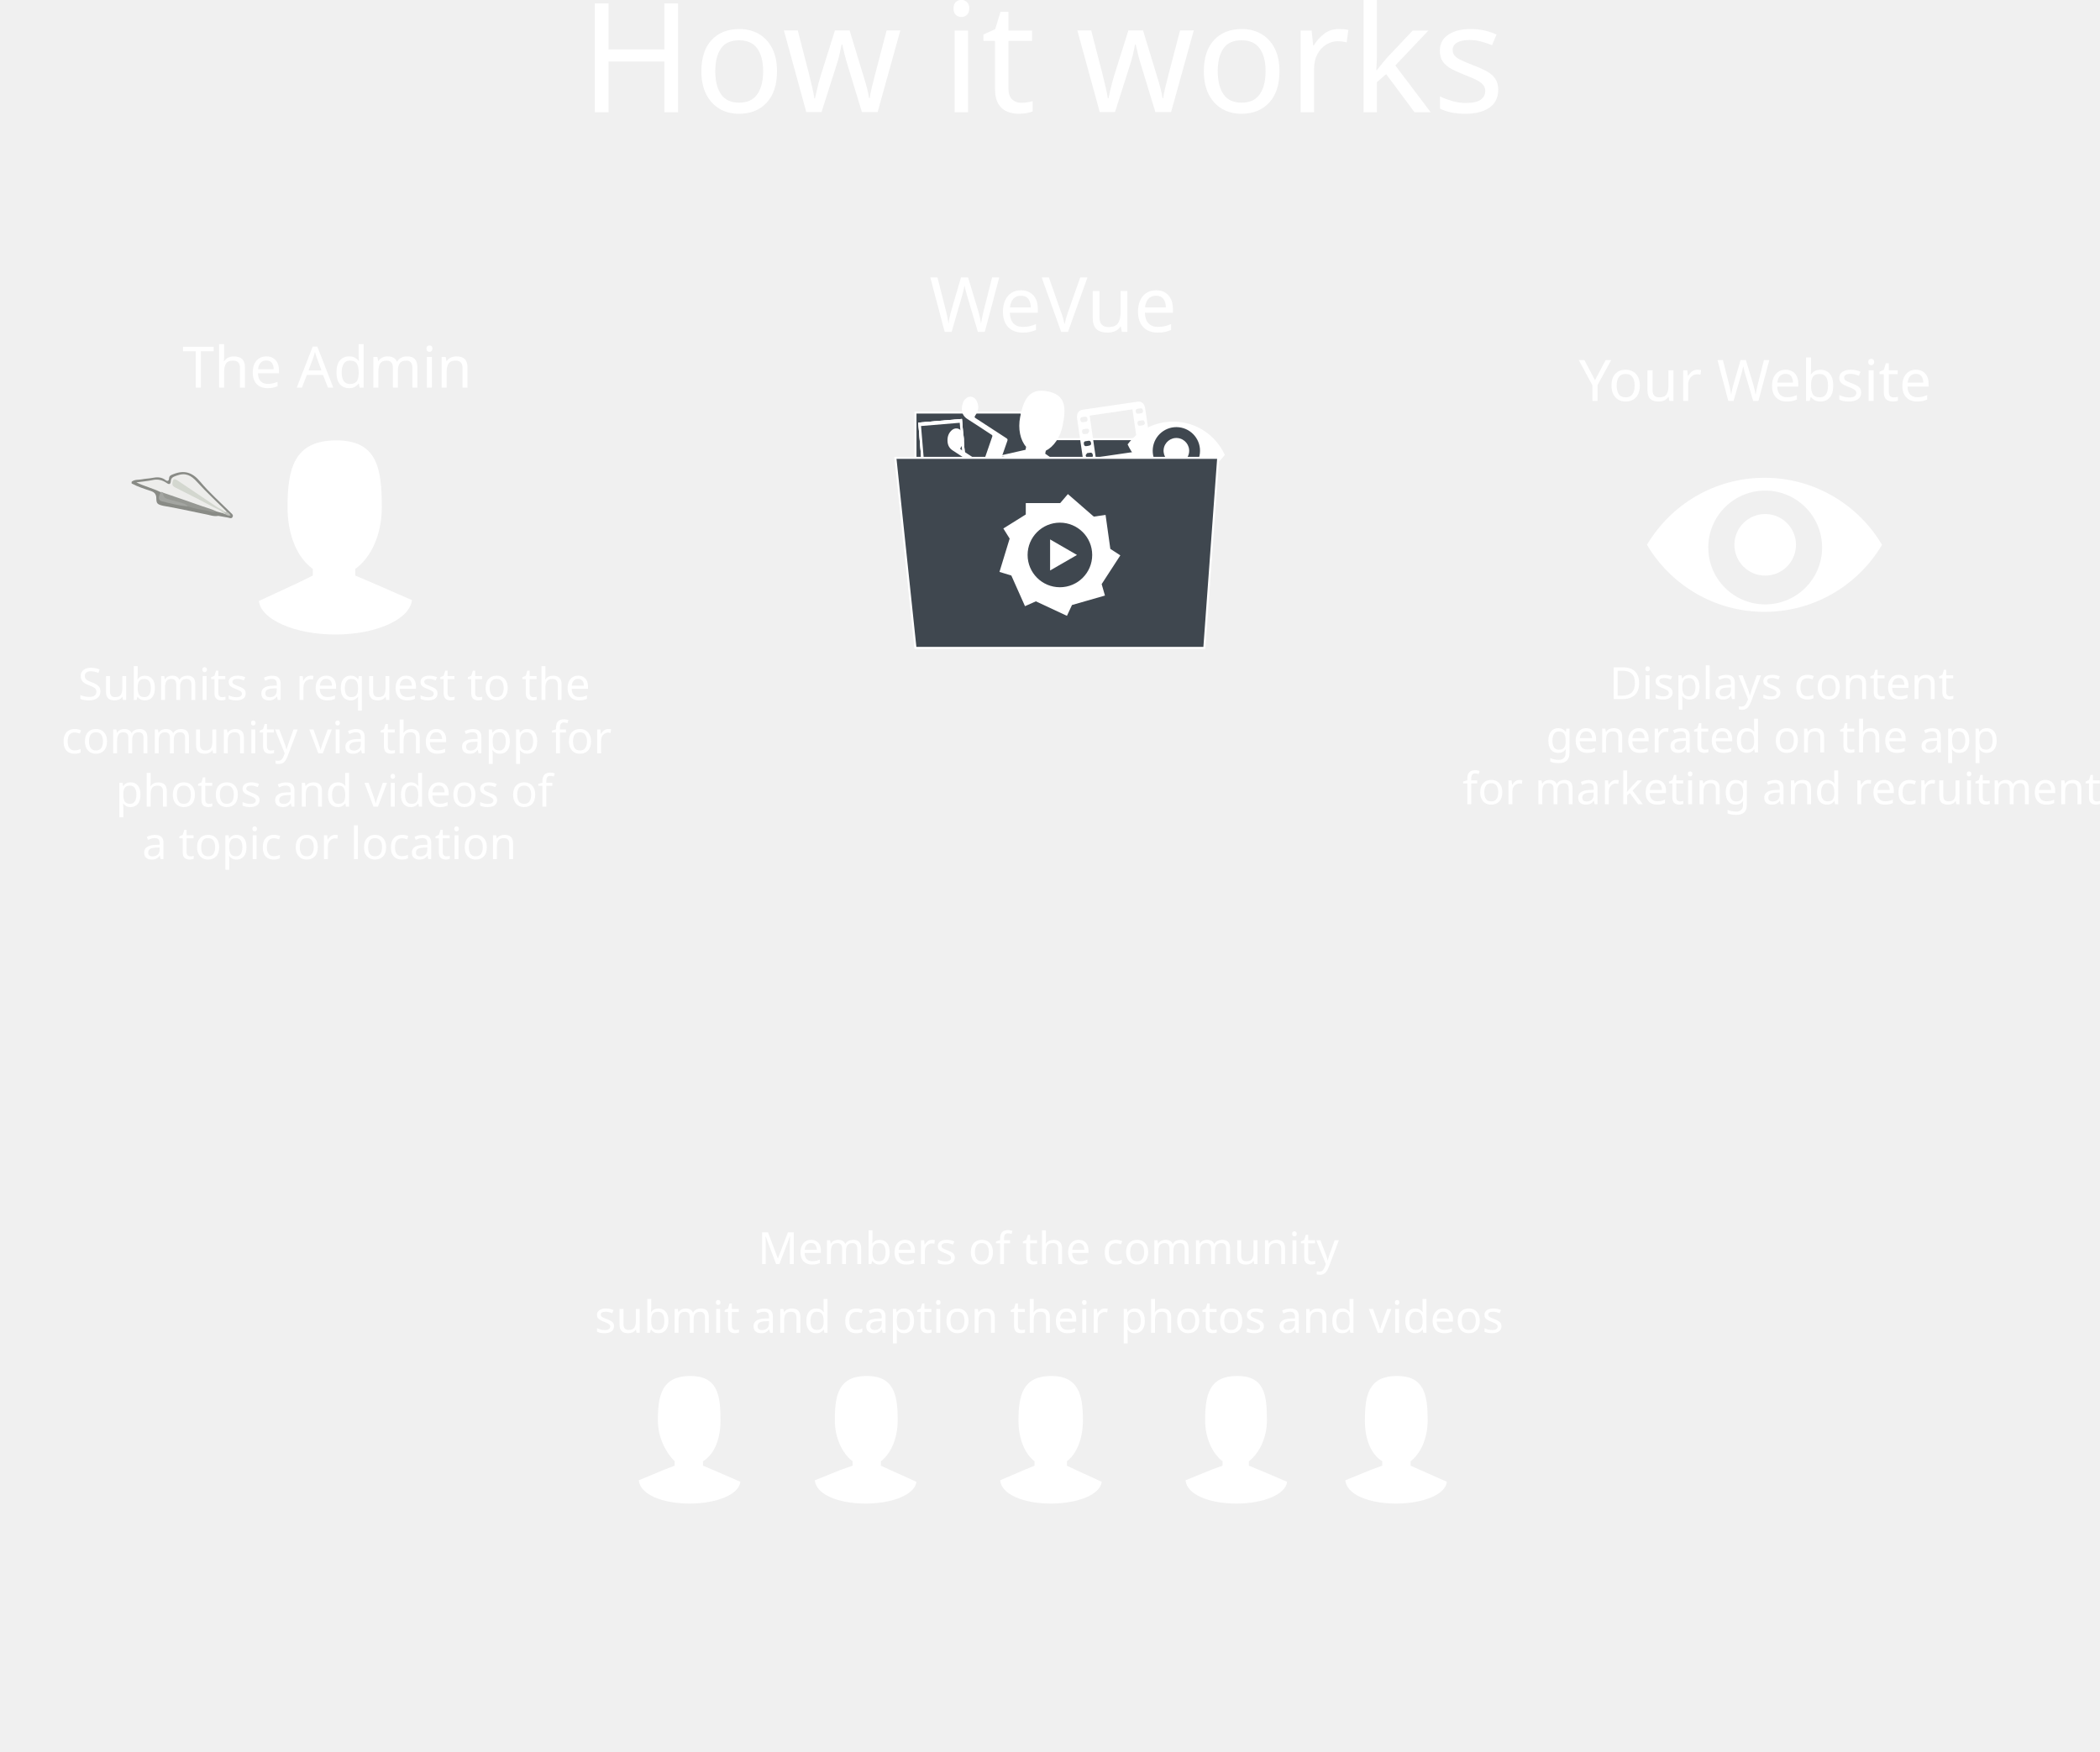
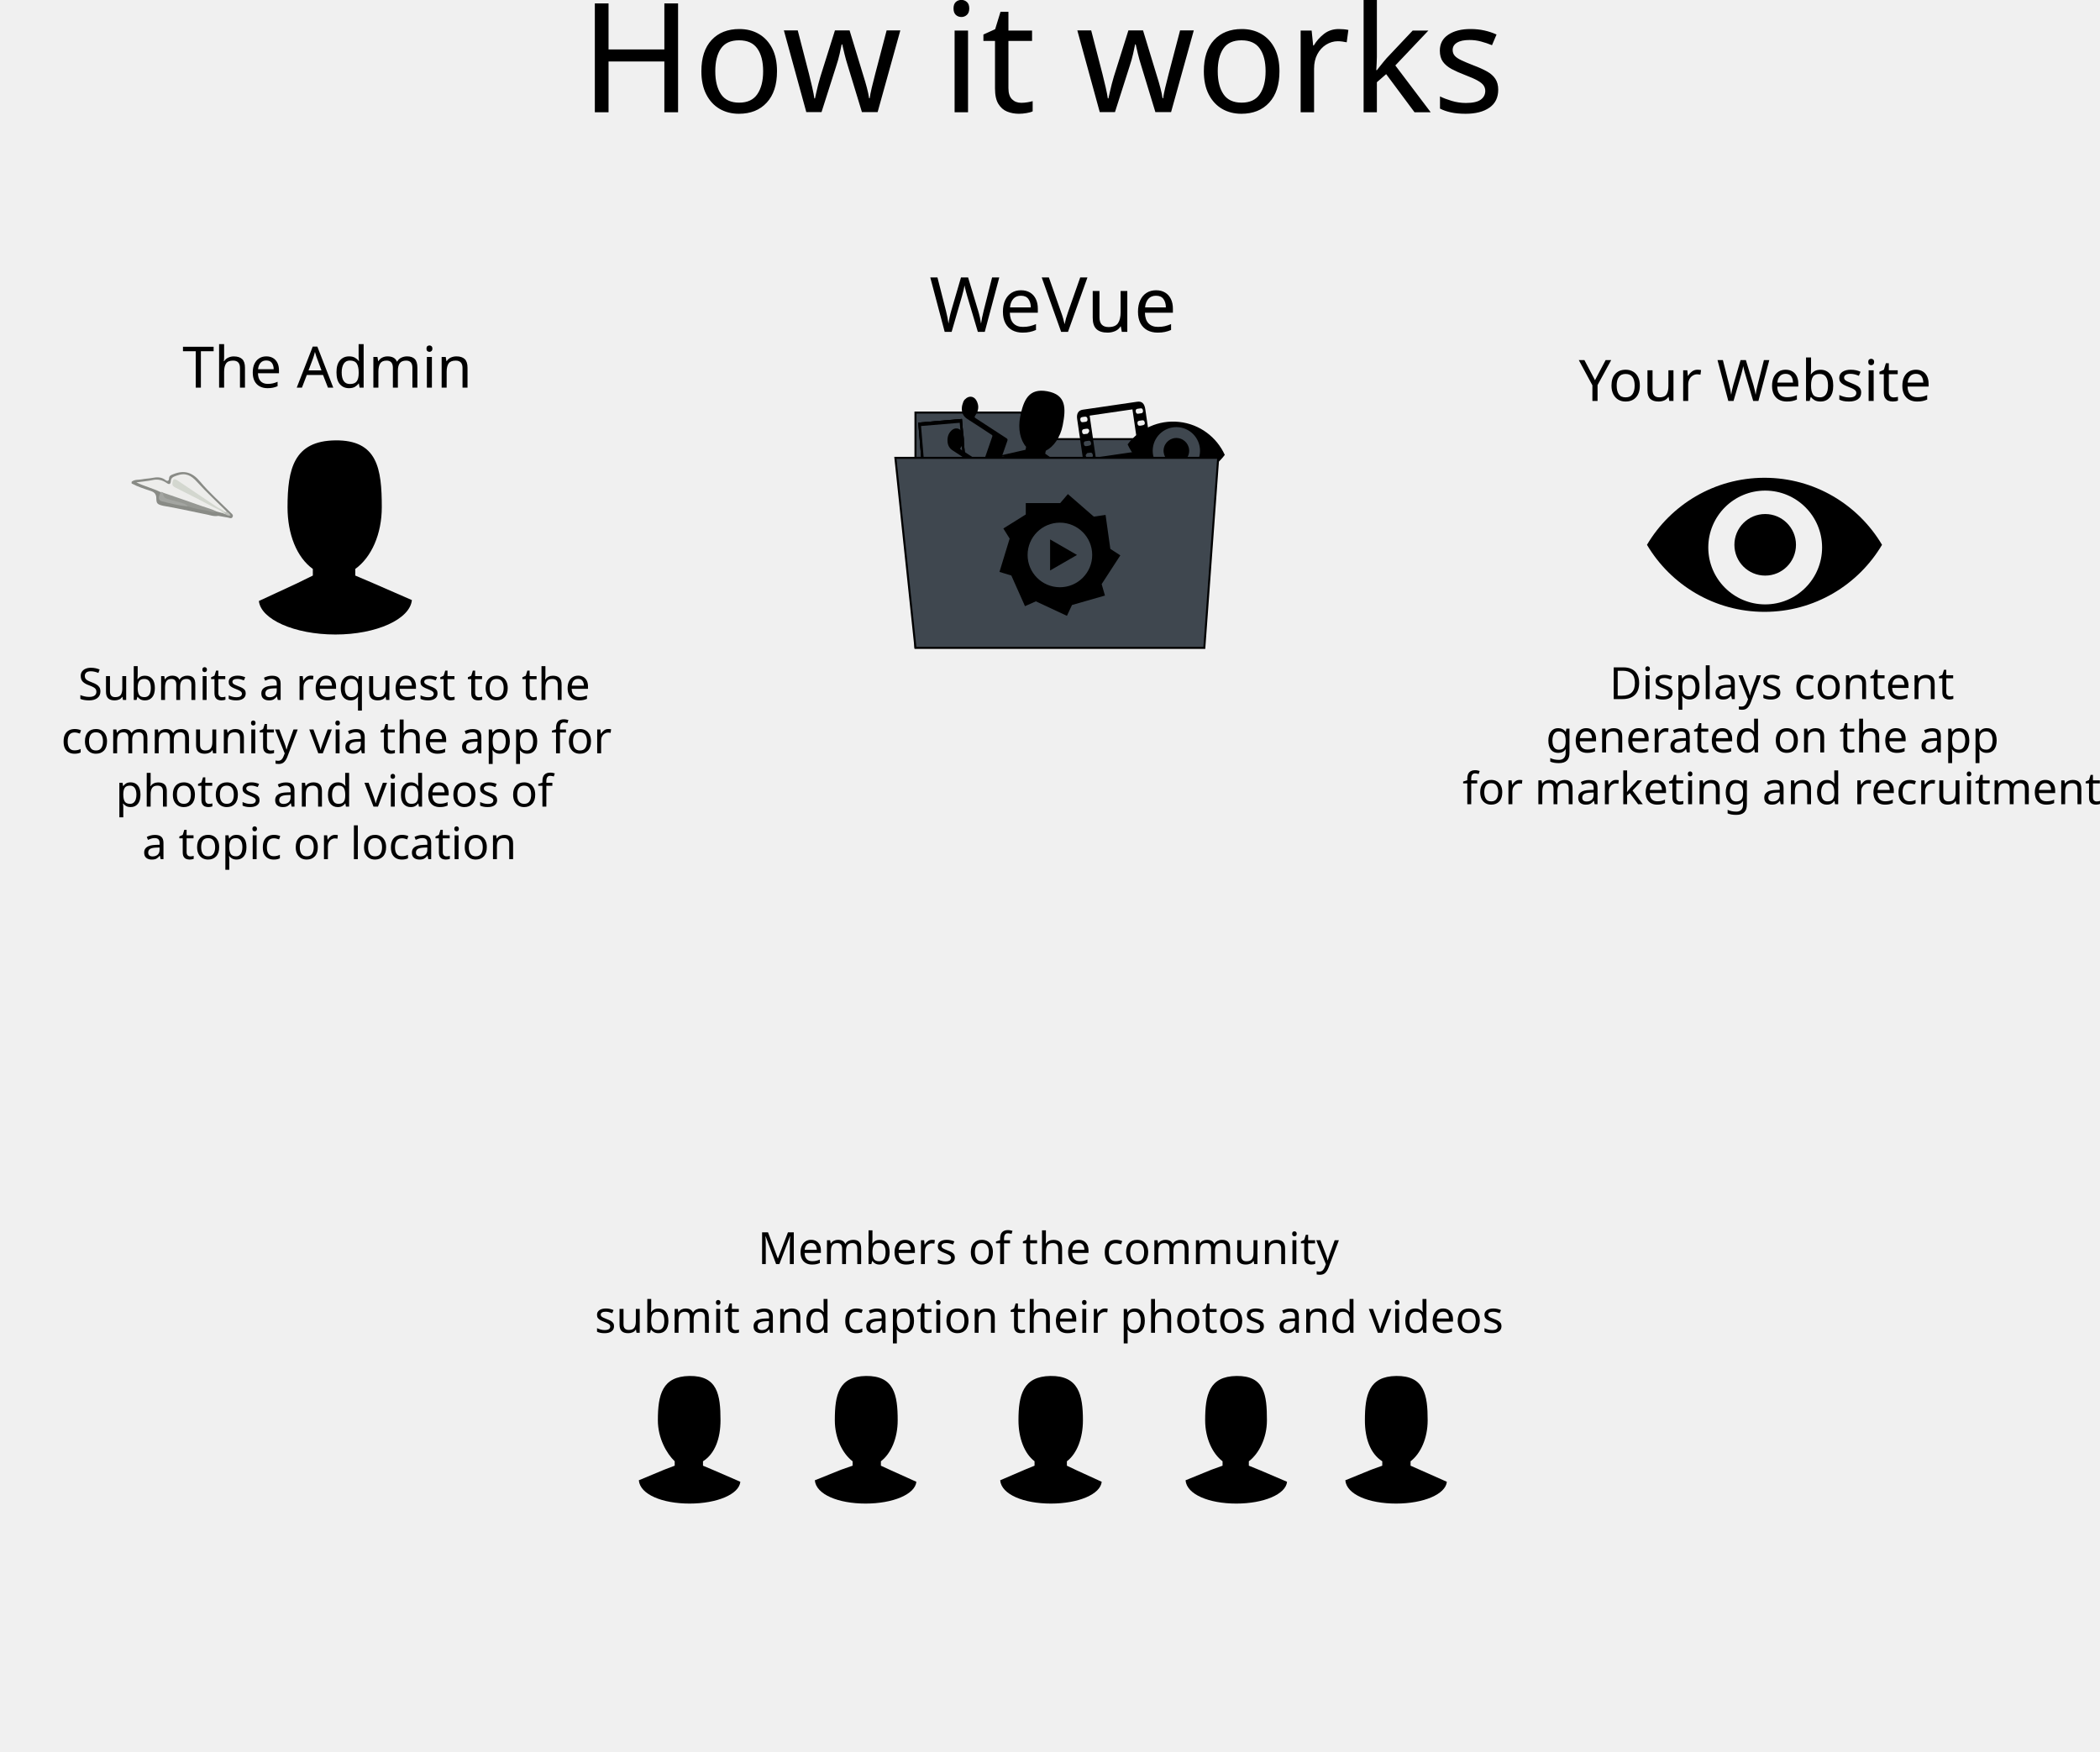
- <svg xmlns="http://www.w3.org/2000/svg" version="1.1" id="Layer_1" x="0px" y="0px" viewBox="0 0 1038.77 866.689" style=" background-color:black;enable-background:new 0 0 1038.77 766.689;" xml:space="preserve">
+ <svg xmlns="http://www.w3.org/2000/svg" version="1.1" id="Layer_1" x="0px" y="0px" viewBox="0 0 1038.77 866.689" style=" background-color:white;enable-background:new 0 0 1038.77 766.689;" xml:space="preserve">
  <style type="text/css">
	.st0{font-size:75.407px;}
	.st1{fill-rule:evenodd;clip-rule:evenodd;fill:#A3A5A1;}
- 	.st2{fill:none;stroke:#FFFFFF;stroke-width:2;stroke-miterlimit:10;stroke-dasharray:10.669,10.669;}
+ 	.st2{fill:none;stroke:black;stroke-width:2;stroke-miterlimit:10;stroke-dasharray:10.669,10.669;}
	.st3{font-size:21.994px;}
- 	.st4{fill:none;stroke:#FFFFFF;stroke-miterlimit:10;}
+ 	.st4{fill:none;stroke:black;stroke-miterlimit:10;}
	.st5{font-size:28.307px;}
	.st6{fill-rule:evenodd;clip-rule:evenodd;fill:#898B86;}
	.st7{fill-rule:evenodd;clip-rule:evenodd;fill:#EDEDEB;}
	.st8{fill-rule:evenodd;clip-rule:evenodd;fill:#BDBFBA;}
- 	.st9{fill:#FFFFFF;}
+ 	.st9{fill:#black;}
	.st10{fill:none;}
	.st11{fill-rule:evenodd;clip-rule:evenodd;fill:#969893;}
- 	.st12{fill-rule:evenodd;clip-rule:evenodd;fill:#FFFFFF;}
+ 	.st12{fill-rule:evenodd;clip-rule:evenodd;fill:#black;}
	.st13{fill:#3F474F;}
	.st14{font-family:'Avenir-Heavy', sans-serif;}
	.st15{font-family:'Avenir-Roman', sans-serif;}
	.st16{fill-rule:evenodd;clip-rule:evenodd;fill:#D3D7CF;}
	.st17{font-size:37.703px;}
</style>
  <rect x="240.819" y="-1.473" class="st10" width="557.008" height="144.529" />
  <text font-family="Sans" transform="matrix(1 0 0 1 286.9243 55.5347)" class="st9 st14 st0">How it works</text>
  <g>
    <g>
      <polygon class="st13" points="516.596,217.259 504.992,204.103 452.839,204.103 452.839,217.259 452.839,320.139 595.722,320.139     595.722,217.259   " />
      <polygon class="st4" points="516.596,217.259 504.992,204.103 452.839,204.103 452.839,217.259 452.839,320.139 595.722,320.139     595.722,217.259   " />
      <g>
        <path class="st9" d="M503.367,223.406l-9.211,2.087l16.93,3.351l16.933,3.354l-7.722-5.439l-3.282-2.312l0.293-1.467    c3.862-1.91,7.176-6.598,8.353-12.531c1.683-8.507,1.792-15.143-7.592-16.87c-9.142-1.681-11.762,4.2-13.445,12.705    c-1.173,5.932,0.102,11.529,2.947,14.768l-0.29,1.468L503.367,223.406z">
		</path>
        <path class="st9" d="M509.613,236.363c9.1,1.802,17.162-0.063,18.4-4.161l-33.829-6.698    C493.766,229.763,500.512,234.562,509.613,236.363L509.613,236.363z">
		</path>
        <animateTransform attributeName="transform" begin="0.1" attributeType="HML" type="translate" dur="7.5s" values="25,360;0,-25;0,25;310,35;" repeatCount="indefinite" />
      </g>
      <g>
        <path class="st13" d="M596.064,223.196c0,7.249-5.877,13.127-13.125,13.127c-7.251,0-13.128-5.879-13.128-13.127    c0-7.25,5.877-13.126,13.128-13.126C590.188,210.07,596.064,215.947,596.064,223.196L596.064,223.196z">
		</path>
        <path class="st9" d="M583.296,208.734c-10.229-1.108-19.768,3.427-25.518,11.109c3.974,8.733,12.318,15.206,22.548,16.312    c10.232,1.11,19.767-3.426,25.519-11.107C601.871,216.314,593.527,209.843,583.296,208.734L583.296,208.734z M580.632,234.647    c-6.427-0.697-11.07-6.471-10.377-12.898c0.696-6.424,6.472-11.071,12.897-10.374c6.428,0.694,11.075,6.469,10.377,12.895    C592.834,230.696,587.059,235.344,580.632,234.647L580.632,234.647z">
		</path>
        <path class="st9" d="M588.189,223.693c-0.376,3.476-3.502,5.99-6.979,5.614c-3.476-0.377-5.991-3.5-5.613-6.979    c0.376-3.476,3.499-5.989,6.978-5.613C586.053,217.091,588.565,220.216,588.189,223.693L588.189,223.693z">
		</path>
        <animateTransform attributeName="transform" begin="0.6" attributeType="HML" type="translate" dur="7s" values="0,350;0,-15;0,15;300,25;" repeatCount="indefinite" />
      </g>
      <path class="st9" d="M569.638,223.75c1.028,7.037,2.049,14.076,3.092,21.111c0.187,1.269,0.209,2.51-0.534,3.405    c-0.44,0.526-1.074,1-1.678,1.093c-9.345,1.418-18.695,2.774-28.045,4.132c-1.498,0.217-2.765-0.919-3.299-2.894    c-0.062-0.228-0.096-0.463-0.133-0.698c-2.075-14.208-4.156-28.416-6.226-42.625c-0.385-2.66,0.615-4.275,2.777-4.591    c8.969-1.311,17.937-2.622,26.907-3.935c2.334-0.34,3.599,0.83,4.03,3.75C567.569,209.581,568.6,216.667,569.638,223.75    L569.638,223.75z M542.017,226.334c7.107-1.038,14.117-2.064,21.173-3.094c-1.018-6.953-2.021-13.821-3.028-20.718    c-7.093,1.036-14.128,2.065-21.172,3.094C540.001,212.557,541.002,219.397,542.017,226.334L542.017,226.334z M545.45,249.841    c7.117-1.042,14.109-2.062,21.187-3.097c-1.019-6.956-2.027-13.85-3.036-20.762c-7.104,1.038-14.121,2.063-21.185,3.097    C543.432,236.018,544.436,242.887,545.45,249.841L545.45,249.841z M567.745,231.79c-0.223,0.032-0.442,0.078-0.664,0.093    c-0.773,0.063-1.057,0.657-0.94,1.506c0.119,0.858,0.645,1.149,1.304,1.067c0.223-0.029,0.443-0.072,0.665-0.099    c1.341-0.161,1.824-0.611,1.604-1.611C569.4,231.326,568.523,231.673,567.745,231.79L567.745,231.79z M538.714,224.052    c-0.421,0.06-0.786-0.017-0.971,0.167c-0.312,0.319-0.758,0.844-0.699,1.204c0.074,0.465,0.547,0.951,0.934,1.244    c0.222,0.168,0.618-0.023,0.932-0.067c1.377-0.198,1.853-0.627,1.637-1.577C540.225,223.615,539.361,223.939,538.714,224.052    L538.714,224.052z M568.563,237.714c-0.064,0.009-0.128,0.021-0.189,0.026c-1.055,0.131-1.5,0.611-1.382,1.484    c0.125,0.894,0.644,1.205,1.751,1.048c0.06-0.01,0.124-0.019,0.187-0.027c1.365-0.2,1.812-0.613,1.668-1.547    C570.453,237.786,569.858,237.502,568.563,237.714L568.563,237.714z M565.221,213.956c-0.348,0.052-0.791-0.041-1.018,0.186    c-0.312,0.316-0.677,0.899-0.618,1.314c0.058,0.42,0.587,1.041,0.939,1.097c0.652,0.105,1.374-0.002,1.964-0.293    c0.316-0.156,0.64-0.92,0.567-1.336c-0.072-0.413-0.605-0.814-0.994-1.063C565.845,213.725,565.505,213.913,565.221,213.956    L565.221,213.956z M536.424,208.75c0,0.002,0,0.005,0,0.008c0.191-0.026,0.378-0.062,0.57-0.082    c0.692-0.07,1.053-0.563,0.95-1.388c-0.11-0.887-0.61-1.276-1.34-1.154c-0.504,0.082-1.018,0.113-1.51,0.243    c-0.578,0.154-0.818,0.646-0.699,1.39c0.116,0.736,0.477,1.13,1.08,1.113C535.794,208.874,536.109,208.797,536.424,208.75    L536.424,208.75z M539.747,232.522c0.25-0.037,0.503-0.083,0.758-0.109c0.71-0.073,1.014-0.608,0.909-1.417    c-0.103-0.76-0.539-1.182-1.186-1.12c-0.509,0.05-1.018,0.118-1.515,0.219c-0.667,0.135-0.99,0.614-0.835,1.483    c0.143,0.809,0.563,1.131,1.205,1.041C539.305,232.587,539.526,232.554,539.747,232.522L539.747,232.522z M542.075,247.8    c-0.223,0.033-0.443,0.063-0.664,0.097c-0.719,0.104-1.084,0.558-0.93,1.494c0.15,0.89,0.642,1.144,1.304,1.049    c0.312-0.046,0.627-0.112,0.945-0.133c0.784-0.052,1.45-0.351,1.282-1.492c-0.166-1.14-0.891-1.24-1.652-1.061    C542.266,247.78,542.169,247.786,542.075,247.8L542.075,247.8z M566.396,222.392c1.344-0.195,1.736-0.565,1.596-1.502    c-0.137-0.925-0.679-1.211-1.967-1.01c-0.772,0.12-1.716,0.042-1.631,1.485C564.452,222.34,564.997,222.598,566.396,222.392    L566.396,222.392z M537.161,214.672c0.283-0.041,0.646,0.037,0.834-0.148c0.333-0.34,0.768-0.803,0.789-1.269    c0.039-0.724-0.431-1.228-1.091-1.177c-0.57,0.045-1.143,0.124-1.697,0.251c-0.636,0.148-0.869,0.677-0.716,1.463    c0.142,0.735,0.514,1.081,1.126,0.992C536.658,214.748,536.909,214.71,537.161,214.672L537.161,214.672z M541.171,241.896    c-0.222,0.032-0.443,0.072-0.664,0.095c-0.638,0.06-0.983,0.454-0.917,1.273c0.071,0.861,0.479,1.274,1.178,1.235    c0.251-0.013,0.504-0.062,0.754-0.098c1.383-0.202,1.845-0.62,1.623-1.574C542.812,241.402,541.94,241.809,541.171,241.896    L541.171,241.896z M540.339,238.572c0.561-0.125,0.876-0.179,1.183-0.268c0.758-0.222,1.108-1.157,0.567-1.826    c-0.341-0.417-1.056-0.665-1.524-0.567c-0.648,0.135-1.636-0.172-1.811,1.003c-0.065,0.436,0.159,1.198,0.449,1.437    C539.554,238.645,540.11,238.54,540.339,238.572L540.339,238.572z M563.72,204.572c0.252-0.037,0.503-0.082,0.757-0.109    c0.711-0.073,1.021-0.587,0.893-1.414c-0.117-0.776-0.553-1.141-1.21-1.028c-0.5,0.085-1.006,0.157-1.513,0.221    c-0.655,0.086-0.965,0.547-0.851,1.34c0.12,0.839,0.563,1.224,1.263,1.088C563.274,204.626,563.498,204.604,563.72,204.572    L563.72,204.572z M569.838,246.143c0.123-0.018,0.248-0.047,0.374-0.053c0.745-0.042,1.384-0.3,1.239-1.404    c-0.153-1.184-0.891-1.21-1.64-1.073c-0.094,0.017-0.188,0.029-0.283,0.042c-1.407,0.204-1.85,0.595-1.651,1.547    C568.185,246.676,569.074,246.215,569.838,246.143L569.838,246.143z M564.267,208.055c-0.095,0.016-0.187,0.035-0.281,0.042    c-0.747,0.057-1.48,0.206-1.316,1.418c0.159,1.21,0.902,1.185,1.643,1.047c0.094-0.018,0.188-0.03,0.284-0.041    c1.407-0.205,1.856-0.601,1.646-1.544C565.913,207.532,565.033,207.969,564.267,208.055L564.267,208.055z M566.894,225.889    c-0.283,0.041-0.567,0.084-0.852,0.124c-0.631,0.087-0.865,0.589-0.777,1.301c0.098,0.77,0.479,1.207,1.153,1.117    c0.282-0.039,0.565-0.08,0.852-0.119c1.354-0.2,1.771-0.562,1.581-1.49C568.544,225.346,567.655,225.809,566.894,225.889    L566.894,225.889z M537.768,218.162c-0.285,0.041-0.57,0.085-0.854,0.125c-0.626,0.086-0.88,0.534-0.791,1.285    c0.097,0.804,0.473,1.211,1.139,1.147c0.287-0.028,0.572-0.075,0.856-0.118c1.335-0.195,1.774-0.602,1.554-1.536    C539.355,217.705,538.52,218.043,537.768,218.162L537.768,218.162z">
        <animateTransform attributeName="transform" begin="1.3" attributeType="HML" type="translate" dur="7s" values="15,350;0,-25;0,25;390,35;390,25;360,635;" repeatCount="indefinite" />
      </path>
      <g>
        <rect x="455.299" y="208.121" transform="matrix(0.9965 -0.0836 0.0836 0.9965 -16.8861 39.7452)" class="st9" width="21.686" height="26.766">
			</rect>
        <rect x="456.332" y="209.919" transform="matrix(0.9965 -0.0835 0.0835 0.9965 -16.6752 39.6825)" class="st13" width="19.222" height="18.446">
			</rect>
        <animateTransform attributeName="transform" begin="0.6" attributeType="HML" type="translate" dur="7s" values="-20,350;20,-15;0,15;360,15;360,25;320,650" repeatCount="indefinite" />
      </g>
      <g>
        <rect x="455.299" y="208.121" transform="matrix(0.9965 -0.0836 0.0836 0.9965 -16.8861 39.7452)" class="st9" width="21.686" height="26.766">
			</rect>
        <rect x="456.332" y="209.919" transform="matrix(0.9965 -0.0835 0.0835 0.9965 -16.6752 39.6825)" class="st13" width="19.222" height="18.446">	
			</rect>
        <animateTransform attributeName="transform" begin="0.7" attributeType="HML" type="translate" dur="7.5s" values="-50,350;0,-15;30,15; 360,25;350,25;360,625;" repeatCount="indefinite" />
      </g>
      <g>
        <rect x="455.299" y="208.121" transform="matrix(0.9965 -0.0836 0.0836 0.9965 -16.8861 39.7452)" class="st9" width="21.686" height="26.766">
			</rect>
        <rect x="456.332" y="209.919" transform="matrix(0.9965 -0.0835 0.0835 0.9965 -16.6752 39.6825)" class="st13" width="19.222" height="18.446">
			</rect>
        <animateTransform attributeName="transform" begin="0.5" attributeType="HML" type="translate" dur="7.5s" values="40,350;10,-20;0,15; 370,19;380,10;390,619;" repeatCount="indefinite" />
      </g>
      <rect x="448.129" y="230.516" transform="matrix(0.9617 -0.2741 0.2741 0.9617 -47.4573 131.946)" class="st13" width="0.773" height="10.619" />
      <rect x="469.725" y="224.354" transform="matrix(0.9618 -0.2737 0.2737 0.9618 -44.9098 137.4508)" class="st13" width="0.774" height="10.62" />
      <path class="st12" d="M491.96,236.201c-0.234-0.099-0.49-0.165-0.7-0.303c-6.671-4.354-13.326-8.736-20.016-13.061    c-1.617-1.042-2.389-2.497-2.533-4.32c-0.167-2.106,0.342-4.04,1.922-5.537c1.691-1.6,3.959-1.347,5.188,0.628    c1.372,2.197,1.354,4.482,0.093,6.745c-0.232,0.417-0.489,0.824-0.758,1.22c-0.222,0.327-0.234,0.562,0.139,0.805    c3.47,2.252,6.931,4.517,10.392,6.781c0.346,0.227,0.526,0.176,0.666-0.231c1.488-4.333,2.984-8.667,4.49-12.994    c0.176-0.505-0.123-0.701-0.472-0.927c-3.938-2.567-7.845-5.186-11.821-7.695c-2.37-1.493-3.041-3.634-2.701-6.217    c0.115-0.866,0.492-1.697,0.745-2.544c0.168-0.254,0.335-0.51,0.502-0.767c0.143-0.125,0.296-0.242,0.43-0.378    c1.651-1.687,4.006-1.515,5.303,0.455c0.397,0.601,0.678,1.318,0.863,2.023c0.568,2.164-0.135,4.082-1.359,5.833    c-0.396,0.568-0.283,0.808,0.256,1.158c5.096,3.301,10.172,6.638,15.271,9.936c0.556,0.359,0.638,0.697,0.429,1.284    c-1.511,4.299-3.007,8.604-4.495,12.913c-0.557,1.617-1.08,3.245-1.619,4.868C492.103,235.982,492.032,236.094,491.96,236.201    L491.96,236.201z">
        <animateTransform attributeName="transform" begin="0.6" attributeType="HML" type="translate" dur="7s" values="0,350;0,-15;0,15;385,15;370,25;390,615;" repeatCount="indefinite" />
      </path>
      <polygon class="st13" points="595.722,320.529 452.839,320.529 442.904,226.495 602.583,226.495   " />
      <polygon class="st4" points="595.722,320.529 452.839,320.529 442.904,226.495 602.583,226.495   " />
      <path class="st9" d="M554.174,274.747l-4.945-3.211l-2.358-16.794l-5.821,0.836l-12.818-11.144l-3.798,4.452h-17.031v5.635    l-11.092,6.933l3.117,4.992l-5.037,16.485l5.87,1.795l6.753,15.161l5.386-2.399l15.37,7.171l2.493-5.348l16.3-4.673l-1.624-5.666    L554.174,274.747z M524.28,290.523c-8.822,0-15.974-7.152-15.974-15.978s7.152-15.977,15.974-15.977    c8.824,0,15.979,7.152,15.979,15.977S533.104,290.523,524.28,290.523L524.28,290.523z" />
      <polygon class="st9" points="519.435,266.864 532.736,274.548 519.435,282.228   " />
    </g>
    <g>
      <g>
        <path class="st2" d="M516.366,364.063" />
        <path class="st2" d="M462.485,470.762" />
        <path class="st2" d="M580.838,470.762" />
      </g>
      <g>
        <path class="st9" d="M366.218,733.068c-0.618,6.199-11.604,10.78-25.114,10.78c-13.5,0-24.486-4.505-25.104-11.505h-0.042     l12.505-5.221l5.278-2.015v-2.18c-4-3.812-8.326-11.446-8.326-20.255c0-12.63,2.116-21.762,15.647-21.951     c13.887-0.188,15.336,9.321,15.336,21.951c0,8.809-2.657,16.443-8.657,20.255v2.18l5.625,2.377L366.218,733.068z" />
        <g>
          <path class="st9" d="M453.282,733.068c-0.619,6.199-11.604,10.78-25.115,10.78s-24.486-4.505-25.104-11.505h-0.042l12.973-5.221      l5.747-2.015v-2.18c-5-3.812-8.795-11.446-8.795-20.255c0-12.63,1.882-21.762,15.403-21.951      c13.898-0.188,15.697,9.321,15.697,21.951c0,8.809-3.305,16.443-8.305,20.255v2.18l5.157,2.377L453.282,733.068z" />
          <path class="st9" d="M544.964,733.068c-0.617,6.199-11.604,10.78-25.115,10.78c-13.5,0-24.486-4.505-25.104-11.505h-0.042      l12.133-5.221l4.905-2.015v-2.18c-5-3.812-7.954-11.446-7.954-20.255c0-12.63,2.302-21.762,15.833-21.951      c13.887-0.188,16.053,9.321,16.053,21.951c0,8.809-2.932,16.443-7.932,20.255v2.18l5.003,2.377L544.964,733.068z" />
          <path class="st9" d="M636.646,733.068c-0.606,6.199-11.593,10.78-25.104,10.78c-13.51,0-24.496-4.505-25.104-11.505h-0.042      l12.785-5.221l5.561-2.015v-2.18c-5-3.812-8.607-11.446-8.607-20.255c0-12.63,1.964-21.762,15.495-21.951      c13.898-0.188,15.058,9.321,15.058,21.951c0,8.809-3.945,16.443-8.945,20.255v2.18l5.845,2.377L636.646,733.068z" />
        </g>
        <path class="st9" d="M715.688,733.068c-0.608,6.199-11.604,10.78-25.115,10.78c-13.5,0-24.486-4.505-25.104-11.505h-0.043     l12.771-5.221l5.545-2.015v-2.18c-6-3.812-8.594-11.446-8.594-20.255c0-12.63,1.984-21.762,15.506-21.951     c13.896-0.188,15.546,9.321,15.546,21.951c0,8.809-3.458,16.443-8.458,20.255v2.18l5.369,2.377L715.688,733.068z" />
      </g>
    </g>
    <g>
      <g>
        <path class="st9" d="M203.738,296.871c-0.922,9.426-17.48,17.036-37.829,17.036c-20.36,0-36.918-7.562-37.84-16.562h-0.062     l18.819-8.72l7.916-3.881v-3.278c-8-5.76-12.514-17.26-12.514-30.529c0-19.029,3.195-32.802,23.586-33.074     c20.936-0.283,23.041,14.044,23.041,33.074c0,13.27-5.113,24.769-13.113,30.529v3.278l8.552,3.644L203.738,296.871z" />
      </g>
      <rect x="31.98" y="170.36" class="st10" width="267.794" height="52.746" />
      <text transform="matrix(1 0 0 1 90.231 191.7603)" class="st9 st14 st5">The Admin </text>
      <rect x="13.926" y="329.648" class="st10" width="303.902" height="158.396" />
      <text transform="matrix(1 0 0 1 38.624 346.2754)">
        <tspan x="0" y="0" class="st9 st14 st3">Submits a request to the </tspan>
        <tspan x="-8.369" y="26.393" class="st9 st14 st3">community via the app for </tspan>
        <tspan x="18.552" y="52.785" class="st9 st14 st3">photos and videos of </tspan>
        <tspan x="31.671" y="78.753" class="st9 st14 st3">a topic or location</tspan>
        <tspan x="271.176" y="86.753" class="st9 st14 st5"> </tspan>
      </text>
    </g>
    <g>
      <path class="st9" d="M872.812,236.364c-24.749,0-46.373,13.312-58.135,33.166c11.762,19.852,33.386,33.165,58.135,33.165    c24.747,0,46.372-13.312,58.136-33.165C919.184,249.677,897.559,236.364,872.812,236.364L872.812,236.364z M873.154,299.007    c-15.548,0-28.149-12.602-28.149-28.146c0-15.548,12.602-28.151,28.149-28.151c15.543,0,28.146,12.603,28.146,28.151    C901.301,286.405,888.697,299.007,873.154,299.007L873.154,299.007z" />
      <path class="st9" d="M888.383,269.528c0,8.411-6.82,15.232-15.229,15.232c-8.416,0-15.229-6.821-15.229-15.232    c0-8.409,6.813-15.228,15.229-15.228C881.562,254.3,888.383,261.119,888.383,269.528L888.383,269.528z" />
    </g>
    <text transform="matrix(1 0 0 1 780.9531 198.3618)" class="st9 st14 st5">Your Website</text>
    <text transform="matrix(1 0 0 1 808.0898 355.8564)">
      <tspan x="-12" y="-10" class="st9 st14 st3">Displays content</tspan>
      <tspan x="-43.393" y="16.393" class="st9 st14 st3">generated on the app</tspan>
      <tspan x="-90.393" y="42" class="st9 st14 st3"> for marketing and recruitment</tspan>
    </text>
    <rect x="218.402" y="608.75" class="st10" width="589.933" height="158.396" />
    <text transform="matrix(1 0 0 1 314.8354 625.377)">
      <tspan x="60" y="0" class="st9 st14 st3">Members of the community </tspan>
      <tspan x="-20.654" y="33.969" class="st9 st14 st3">submit and caption their photos and videos</tspan>
      <tspan x="432.718" y="33.969" class="st9 st14 st5"> </tspan>
    </text>
  </g>
  <g>
    <path class="st6" d="M77.323,246.716c0.031-1.936-0.645-3.125-2.711-3.813c-3.222-1.072-6.494-2.1-9.515-3.721    c0-0.281,0-0.561,0-0.841c1.521-1.284,3.458-0.852,5.195-1.221c1.565-0.333,3.2-0.337,4.772-0.646    c2.395-0.471,4.681-0.62,6.77,0.985c0.985,0.757,1.702,0.56,1.782-0.789c0.084-1.417,1.093-1.679,2.196-2.116    c5.398-2.137,9.39-0.853,13.213,3.733c4.552,5.461,9.974,10.196,15.009,15.256c0.618,0.621,1.587,1.22,0.976,2.274    c-0.563,0.972-1.495,0.372-2.282,0.235c-1.58-0.273-3.158-0.557-4.737-0.836c-2.357,0.445-4.524-0.546-6.776-0.901    c-6.82-1.329-13.583-2.942-20.442-4.076C77.819,249.546,77.41,249.127,77.323,246.716z">
		</path>
    <path class="st7" d="M110.527,253.972c-1.125-0.304-2.25-0.606-3.373-0.91c-2.043-0.167-3.938-0.903-5.828-1.598    c-6.819-2.51-13.739-4.732-20.557-7.242c-0.515-0.166-0.966-0.449-1.398-0.767c-3.801-1.924-7.98-2.863-11.922-4.825    c2.717-0.371,5.466-0.592,8.143-1.157c2.59-0.547,4.791,0.046,6.875,1.496c1.176,0.818,1.919,0.697,2.017-0.906    c0.114-1.861,1.354-2.193,2.943-2.785c4.329-1.613,7.127-0.117,10.047,3.119c4.633,5.135,9.762,9.821,14.681,14.696    c-0.249,1.184-0.856,0.445-1.361,0.256c-7.779-4.705-15.174-9.999-22.797-14.946c-0.535-0.347-1.203-1.083-1.787-0.185    c-0.571,0.877-0.385,1.81,0.581,2.337c1.658,0.907,3.266,1.9,4.951,2.756c5.856,2.975,11.831,5.724,17.5,9.056    C109.828,252.713,110.805,252.878,110.527,253.972z">
		</path>
    <path class="st16" d="M110.527,253.972c-1.505-1.757-3.714-2.413-5.643-3.45c-5.969-3.208-12.042-6.228-18.085-9.297    c-0.93-0.472-1.675-0.945-1.516-2.189c0.282-2.195,0.85-2.487,2.706-1.24c6.482,4.354,12.966,8.706,19.427,13.092    c1.145,0.778,2.574,1.083,3.523,2.168c0.215,0.408,0.675,0.737,0.424,1.297C111.039,254.328,110.706,254.319,110.527,253.972z">
		</path>
    <path class="st11" d="M80.72,243.754c6.467,2.229,12.948,4.417,19.392,6.708c2.356,0.837,4.818,1.403,7.042,2.601    c-1.755,0.892-3.362-0.209-4.994-0.476c-3.13-0.511-6.278-1.029-9.305-2.044c-2.992-1.396-6.185-2.15-9.368-2.936    c-1.688-0.417-2.924-1.317-3.317-3.096C80.088,244.137,80.007,243.618,80.72,243.754z">
		</path>
    <path class="st1" d="M80.72,243.754c-0.228,1.837,0.816,2.728,2.404,3.176c2.32,0.655,4.662,1.237,6.968,1.939    c1.036,0.315,2.145,0.618,2.764,1.672c-4.405-0.414-8.684-1.509-12.951-2.581c-1.519-0.382-1.489-1.929-0.979-3.193    c0.175-0.434,0.478-0.808,0.446-1.312C79.866,243.351,80.34,243.337,80.72,243.754z">
		</path>
    <path class="st8" d="M111.364,254.353c-0.142-0.433-0.283-0.865-0.424-1.297c0.403,0.064,0.788,0.748,1.216,0.038    c0.806,0.417,1.409,1.034,1.923,1.929C112.985,255.247,112.158,254.876,111.364,254.353z">
		</path>
    <animateTransform attributeName="transform" begin="0.6" attributeType="HML" type="translate" dur="7s" values="50,0;0,-15;0,15;400,360;" repeatCount="indefinite" />
  </g>
  <rect x="373.712" y="135.672" class="st10" width="388.013" height="92.683" />
  <text transform="matrix(1 0 0 1 459.7124 164.1753)" class="st9 st15 st17">WeVue</text>
</svg>
